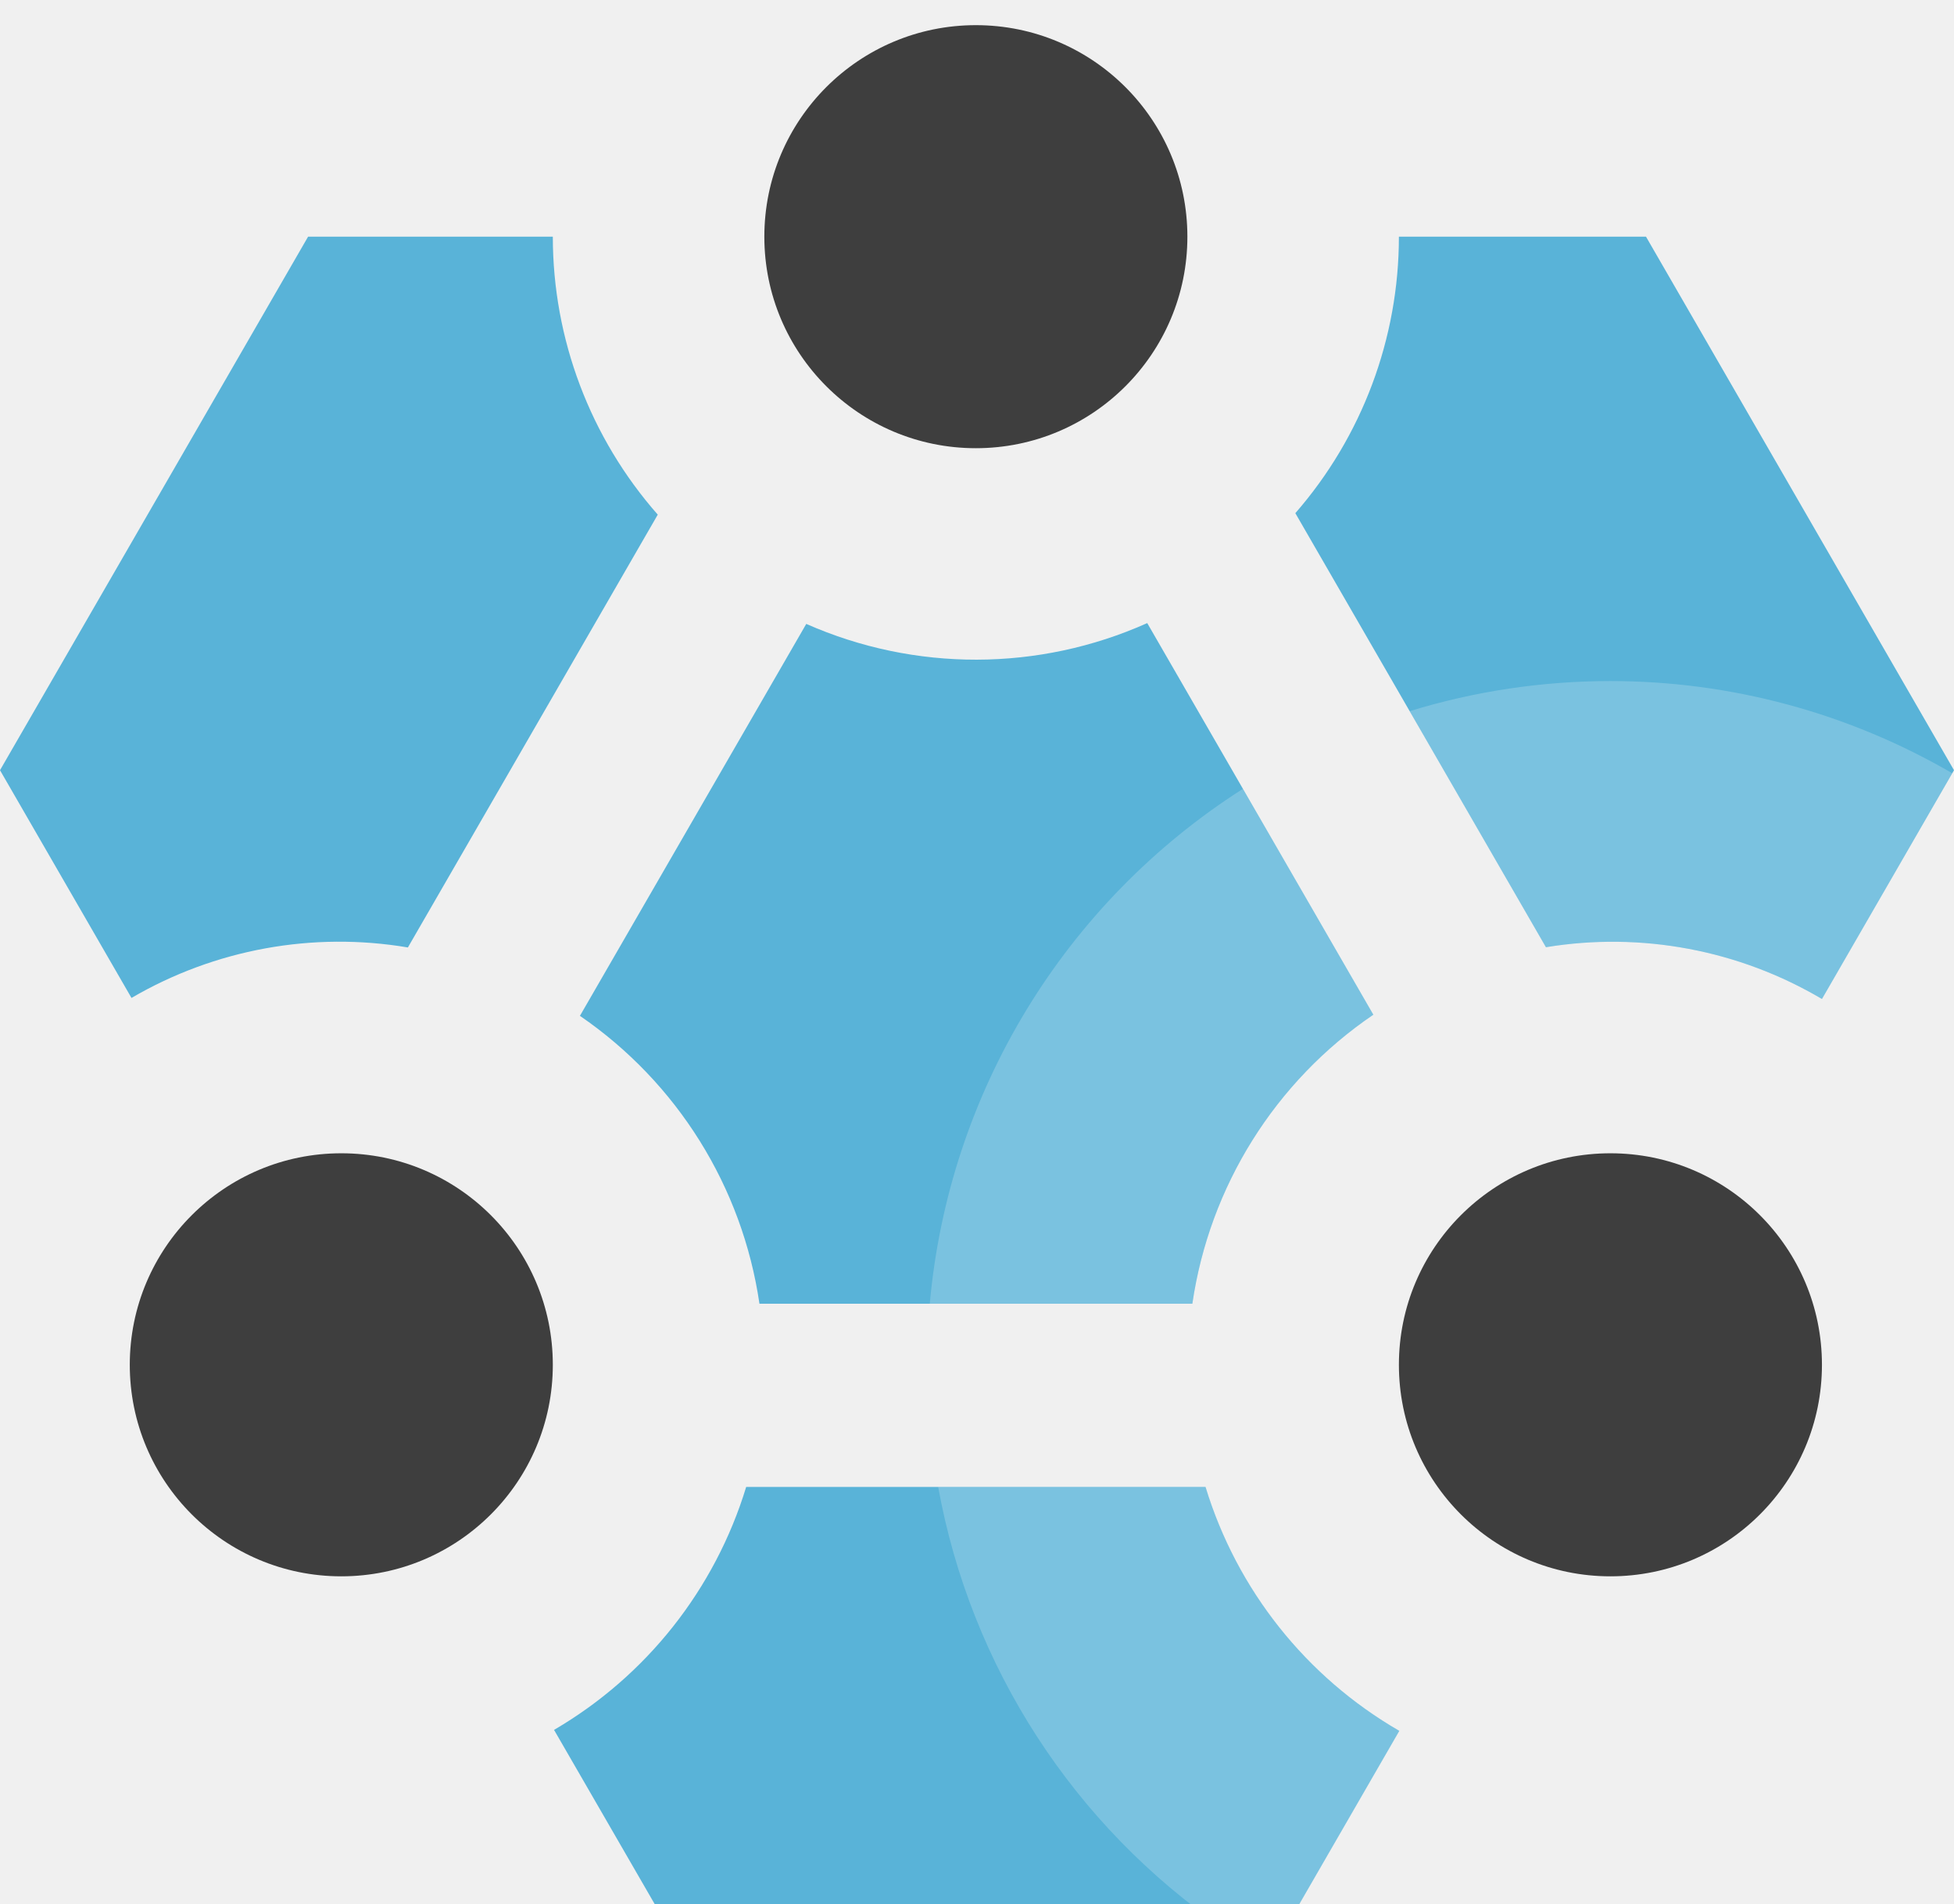
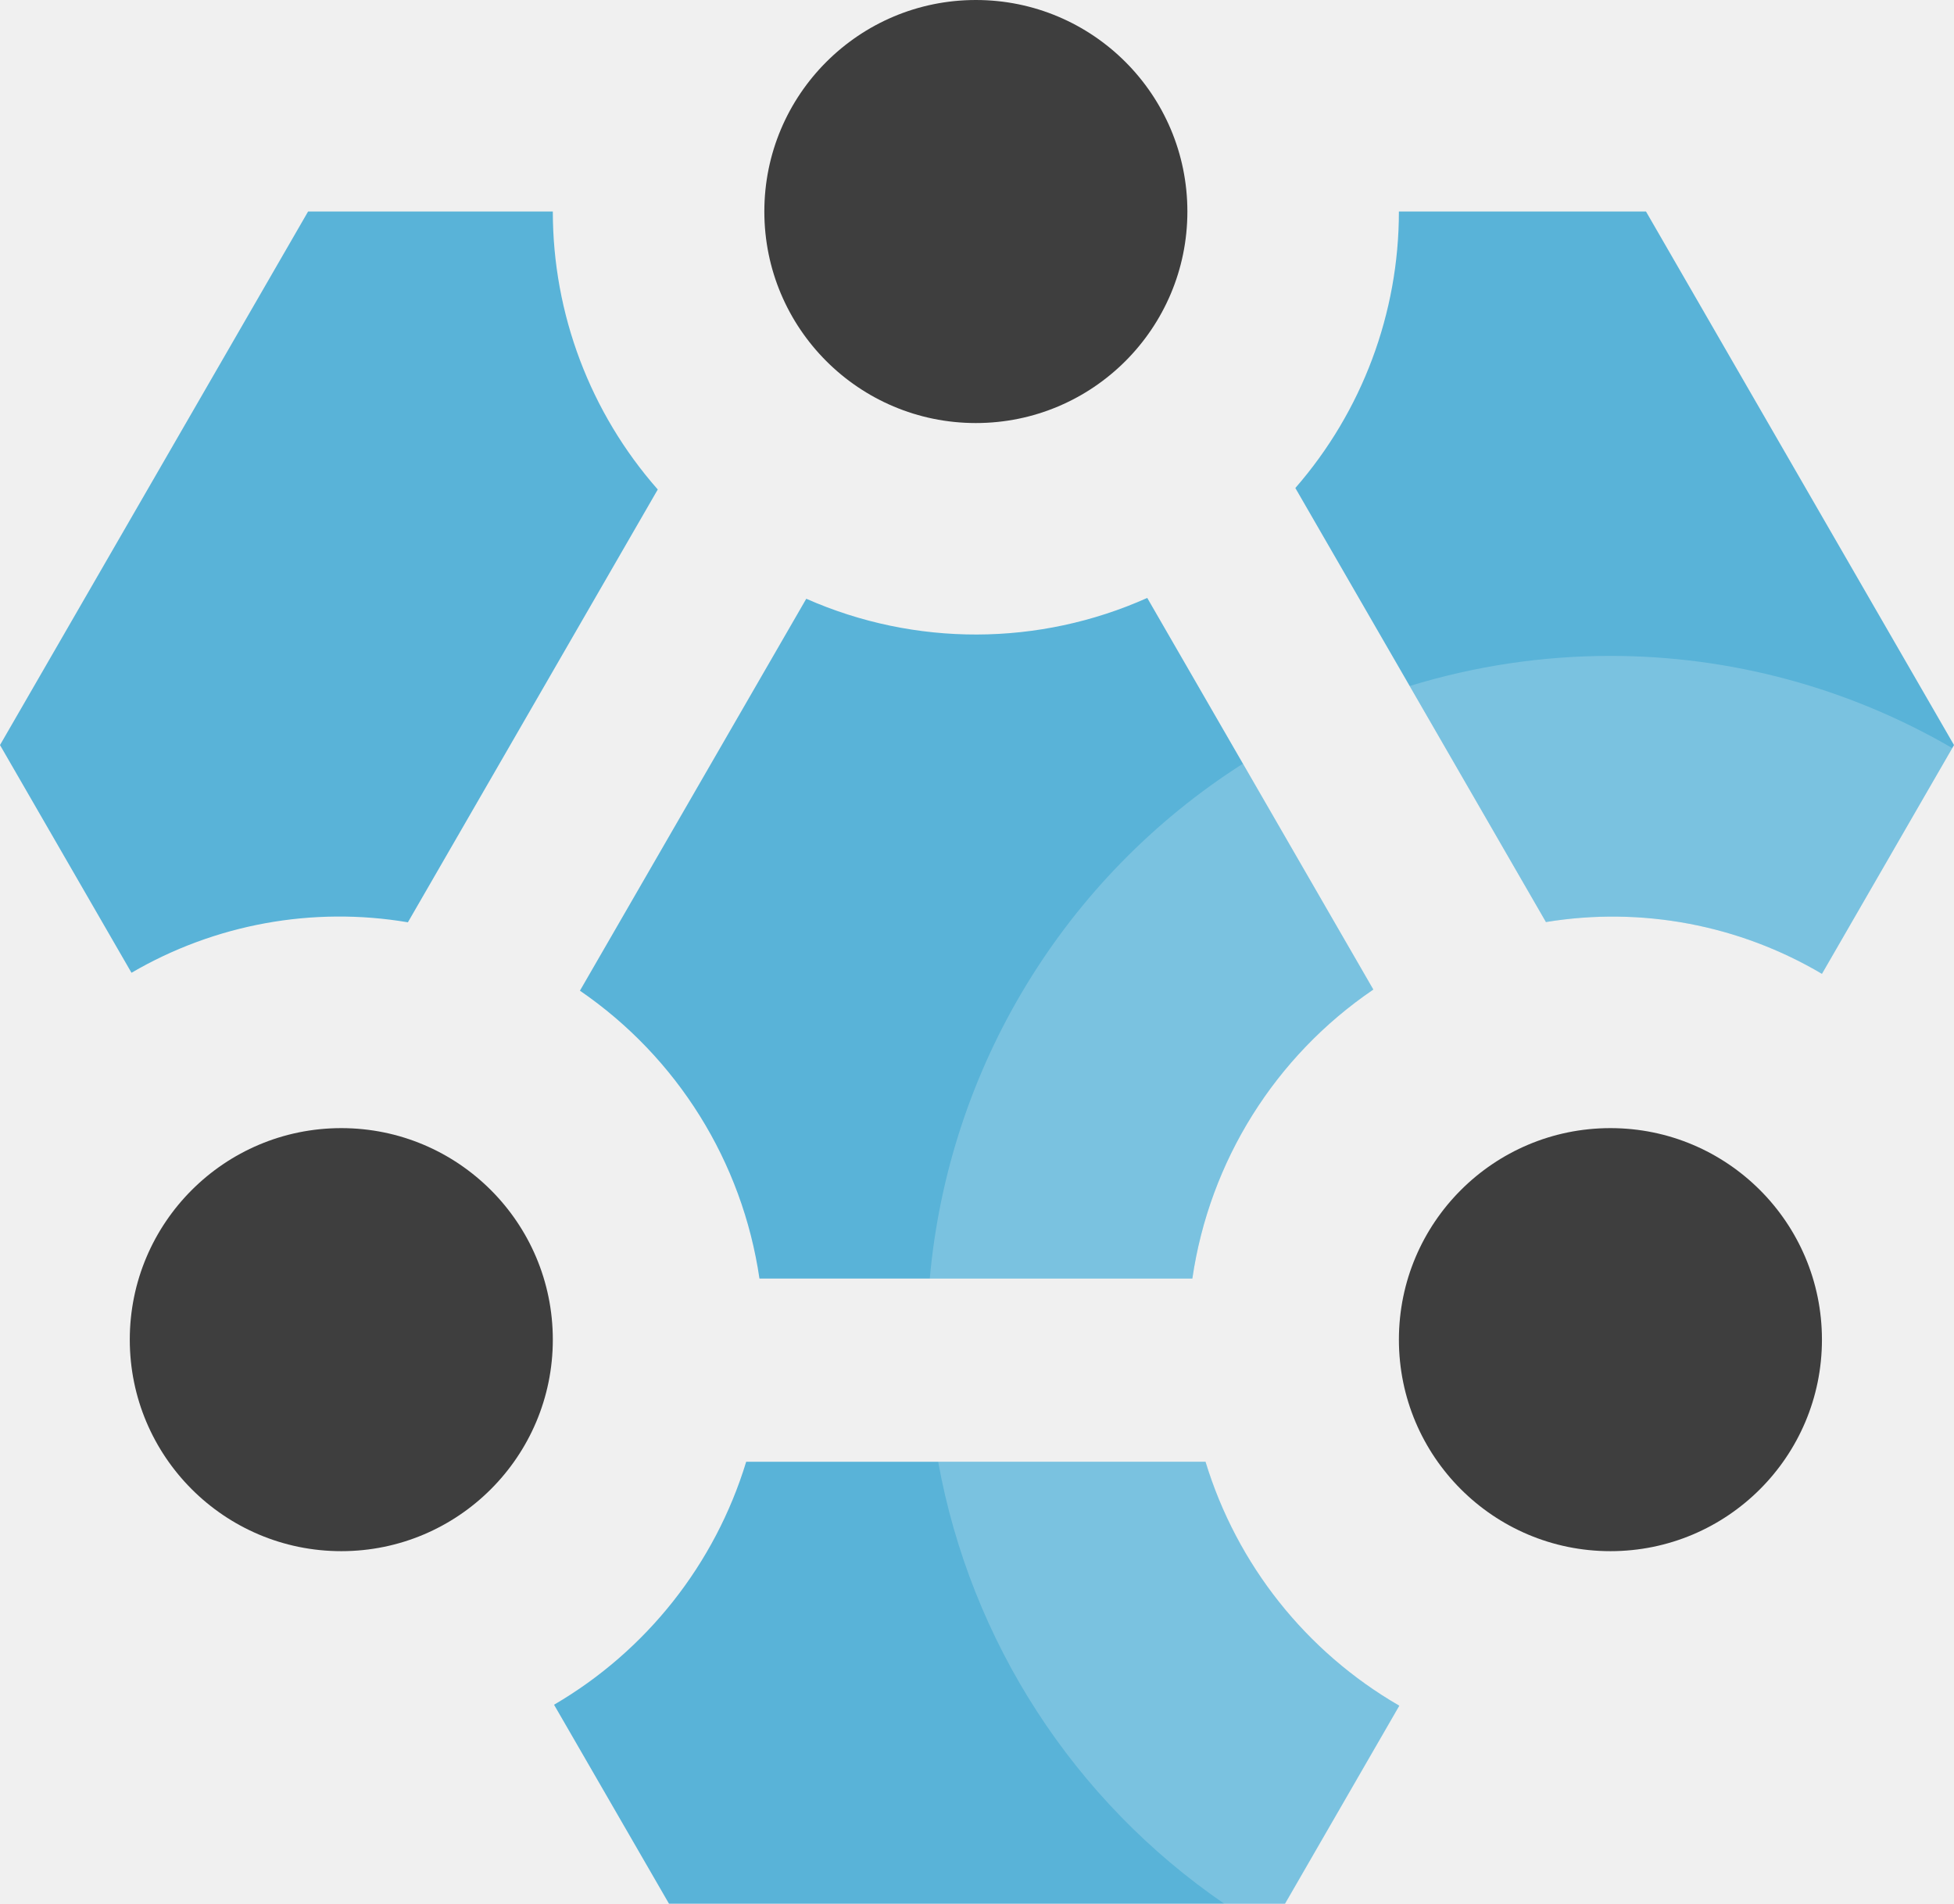
- <svg aria-hidden="true" role="presentation">
-   <defs>
-     <style type="text/css">
-       
+ <svg xmlns="http://www.w3.org/2000/svg" aria-hidden="true" role="presentation" version="1.1" id="svg20" width="24" height="23.382">
+   <defs id="defs4">
+     <style type="text/css" id="style2">
        .msportalfx-svg-c01{fill:#fff}.msportalfx-svg-c02{fill:#e5e5e5}.msportalfx-svg-c03{fill:#a0a1a2}.msportalfx-svg-c04{fill:#7a7a7a}.msportalfx-svg-c05{fill:#3e3e3e}.msportalfx-svg-c06{fill:#1e1e1e}.msportalfx-svg-c07{fill:#0f0f0f}.msportalfx-svg-c08{fill:#ba141a}.msportalfx-svg-c09{fill:#dd5900}.msportalfx-svg-c10{fill:#ff8c00}.msportalfx-svg-c11{fill:#fcd116}.msportalfx-svg-c12{fill:#fee087}.msportalfx-svg-c13{fill:#b8d432}.msportalfx-svg-c14{fill:#7fba00}.msportalfx-svg-c15{fill:#59b4d9}.msportalfx-svg-c16{fill:#3999c6}.msportalfx-svg-c17{fill:#804998}.msportalfx-svg-c18{fill:#ec008c}.msportalfx-svg-c19{fill:#0072c6}.msportalfx-svg-c20{fill:#68217a}.msportalfx-svg-c21{fill:#00188f}.msportalfx-svg-c22{fill:#e81123}.msportalfx-svg-c23{fill:#cae3f3}.msportalfx-svg-c24{fill:#59aed3}.msportalfx-svg-c25{fill:#4c3b12}.msportalfx-svg-c26{fill:#be9555}.msportalfx-svg-c27{fill:#4f4d52}.msportalfx-svg-c28{fill:#ef6f59}.msportalfx-svg-c29{fill:#f7cb64}.msportalfx-svg-c97{fill:#ffb900}.msportalfx-svg-c98{fill:#00a4ef}.msportalfx-svg-c99{fill:#f25022}
-       
-     </style>
+       </style>
  </defs>
-   <g>
-     <path d="M20.217 2.907h-3.035a5.169 5.169 0 0 1-1.272 3.396l1.823 3.157 1.255 2.174a5.05 5.05 0 0 1 3.39.636L24 9.46zm-5.41 15.356H9.165a5.215 5.215 0 0 1-2.36 2.984l1.412 2.444h7.566l1.404-2.432a5.216 5.216 0 0 1-2.38-2.996zm-5.48-2.25h5.318a5.2 5.2 0 0 1 2.223-3.55l-2.777-4.81a5.156 5.156 0 0 1-4.188.01l-2.78 4.814a5.199 5.199 0 0 1 2.205 3.536zM6.79 2.907H3.784L0 9.46l1.615 2.797a5.06 5.06 0 0 1 3.395-.62L6.267 9.46l1.812-3.139A5.169 5.169 0 0 1 6.79 2.907z" fill="#59b3d8" />
-     <circle cx="11.986" cy="2.907" r="2.598" class="msportalfx-svg-c05" />
-     <circle cx="19.78" cy="16.763" r="2.598" class="msportalfx-svg-c05" />
-     <circle cx="4.192" cy="16.763" r="2.598" class="msportalfx-svg-c05" />
-     <path d="M14.807 18.263h-3.284a8.395 8.395 0 0 0 3.514 5.428h.746l1.405-2.432a5.216 5.216 0 0 1-2.38-2.996zm4.973-9.898a8.393 8.393 0 0 0-2.466.37l.419.725 1.255 2.174a5.05 5.05 0 0 1 3.39.636l1.6-2.773a8.348 8.348 0 0 0-4.198-1.132zm-2.912 4.098l-1.602-2.774a8.386 8.386 0 0 0-3.846 6.324h3.225a5.2 5.2 0 0 1 2.223-3.55z" opacity=".2" class="msportalfx-svg-c01" />
+   <g id="g18" transform="translate(0,-0.309)">
+     <path d="M 20.217,2.907 H 17.182 A 5.169,5.169 0 0 1 15.91,6.303 l 1.823,3.157 1.255,2.174 a 5.05,5.05 0 0 1 3.39,0.636 L 24,9.46 Z m -5.41,15.356 H 9.165 a 5.215,5.215 0 0 1 -2.36,2.984 l 1.412,2.444 h 7.566 l 1.404,-2.432 a 5.216,5.216 0 0 1 -2.38,-2.996 z m -5.48,-2.25 h 5.318 a 5.2,5.2 0 0 1 2.223,-3.55 l -2.777,-4.81 a 5.156,5.156 0 0 1 -4.188,0.01 l -2.78,4.814 a 5.199,5.199 0 0 1 2.205,3.536 z M 6.79,2.907 H 3.784 L 0,9.46 1.615,12.257 A 5.06,5.06 0 0 1 5.01,11.637 L 6.267,9.46 8.079,6.321 A 5.169,5.169 0 0 1 6.79,2.907 Z" id="path8" style="fill:#59b3d8" />
+     <circle cx="11.986" cy="2.907" r="2.598" class="msportalfx-svg-c05" id="circle10" style="fill:#3e3e3e" />
+     <circle cx="19.78" cy="16.763" r="2.598" class="msportalfx-svg-c05" id="circle12" style="fill:#3e3e3e" />
+     <circle cx="4.192" cy="16.763" r="2.598" class="msportalfx-svg-c05" id="circle14" style="fill:#3e3e3e" />
+     <path d="m 14.807,18.263 h -3.284 a 8.395,8.395 0 0 0 3.514,5.428 h 0.746 l 1.405,-2.432 a 5.216,5.216 0 0 1 -2.38,-2.996 z M 19.78,8.365 a 8.393,8.393 0 0 0 -2.466,0.37 l 0.419,0.725 1.255,2.174 a 5.05,5.05 0 0 1 3.39,0.636 l 1.6,-2.773 A 8.348,8.348 0 0 0 19.78,8.365 Z m -2.912,4.098 -1.602,-2.774 a 8.386,8.386 0 0 0 -3.846,6.324 h 3.225 a 5.2,5.2 0 0 1 2.223,-3.55 z" class="msportalfx-svg-c01" id="path16" style="opacity:0.2;fill:#ffffff" />
  </g>
</svg>
